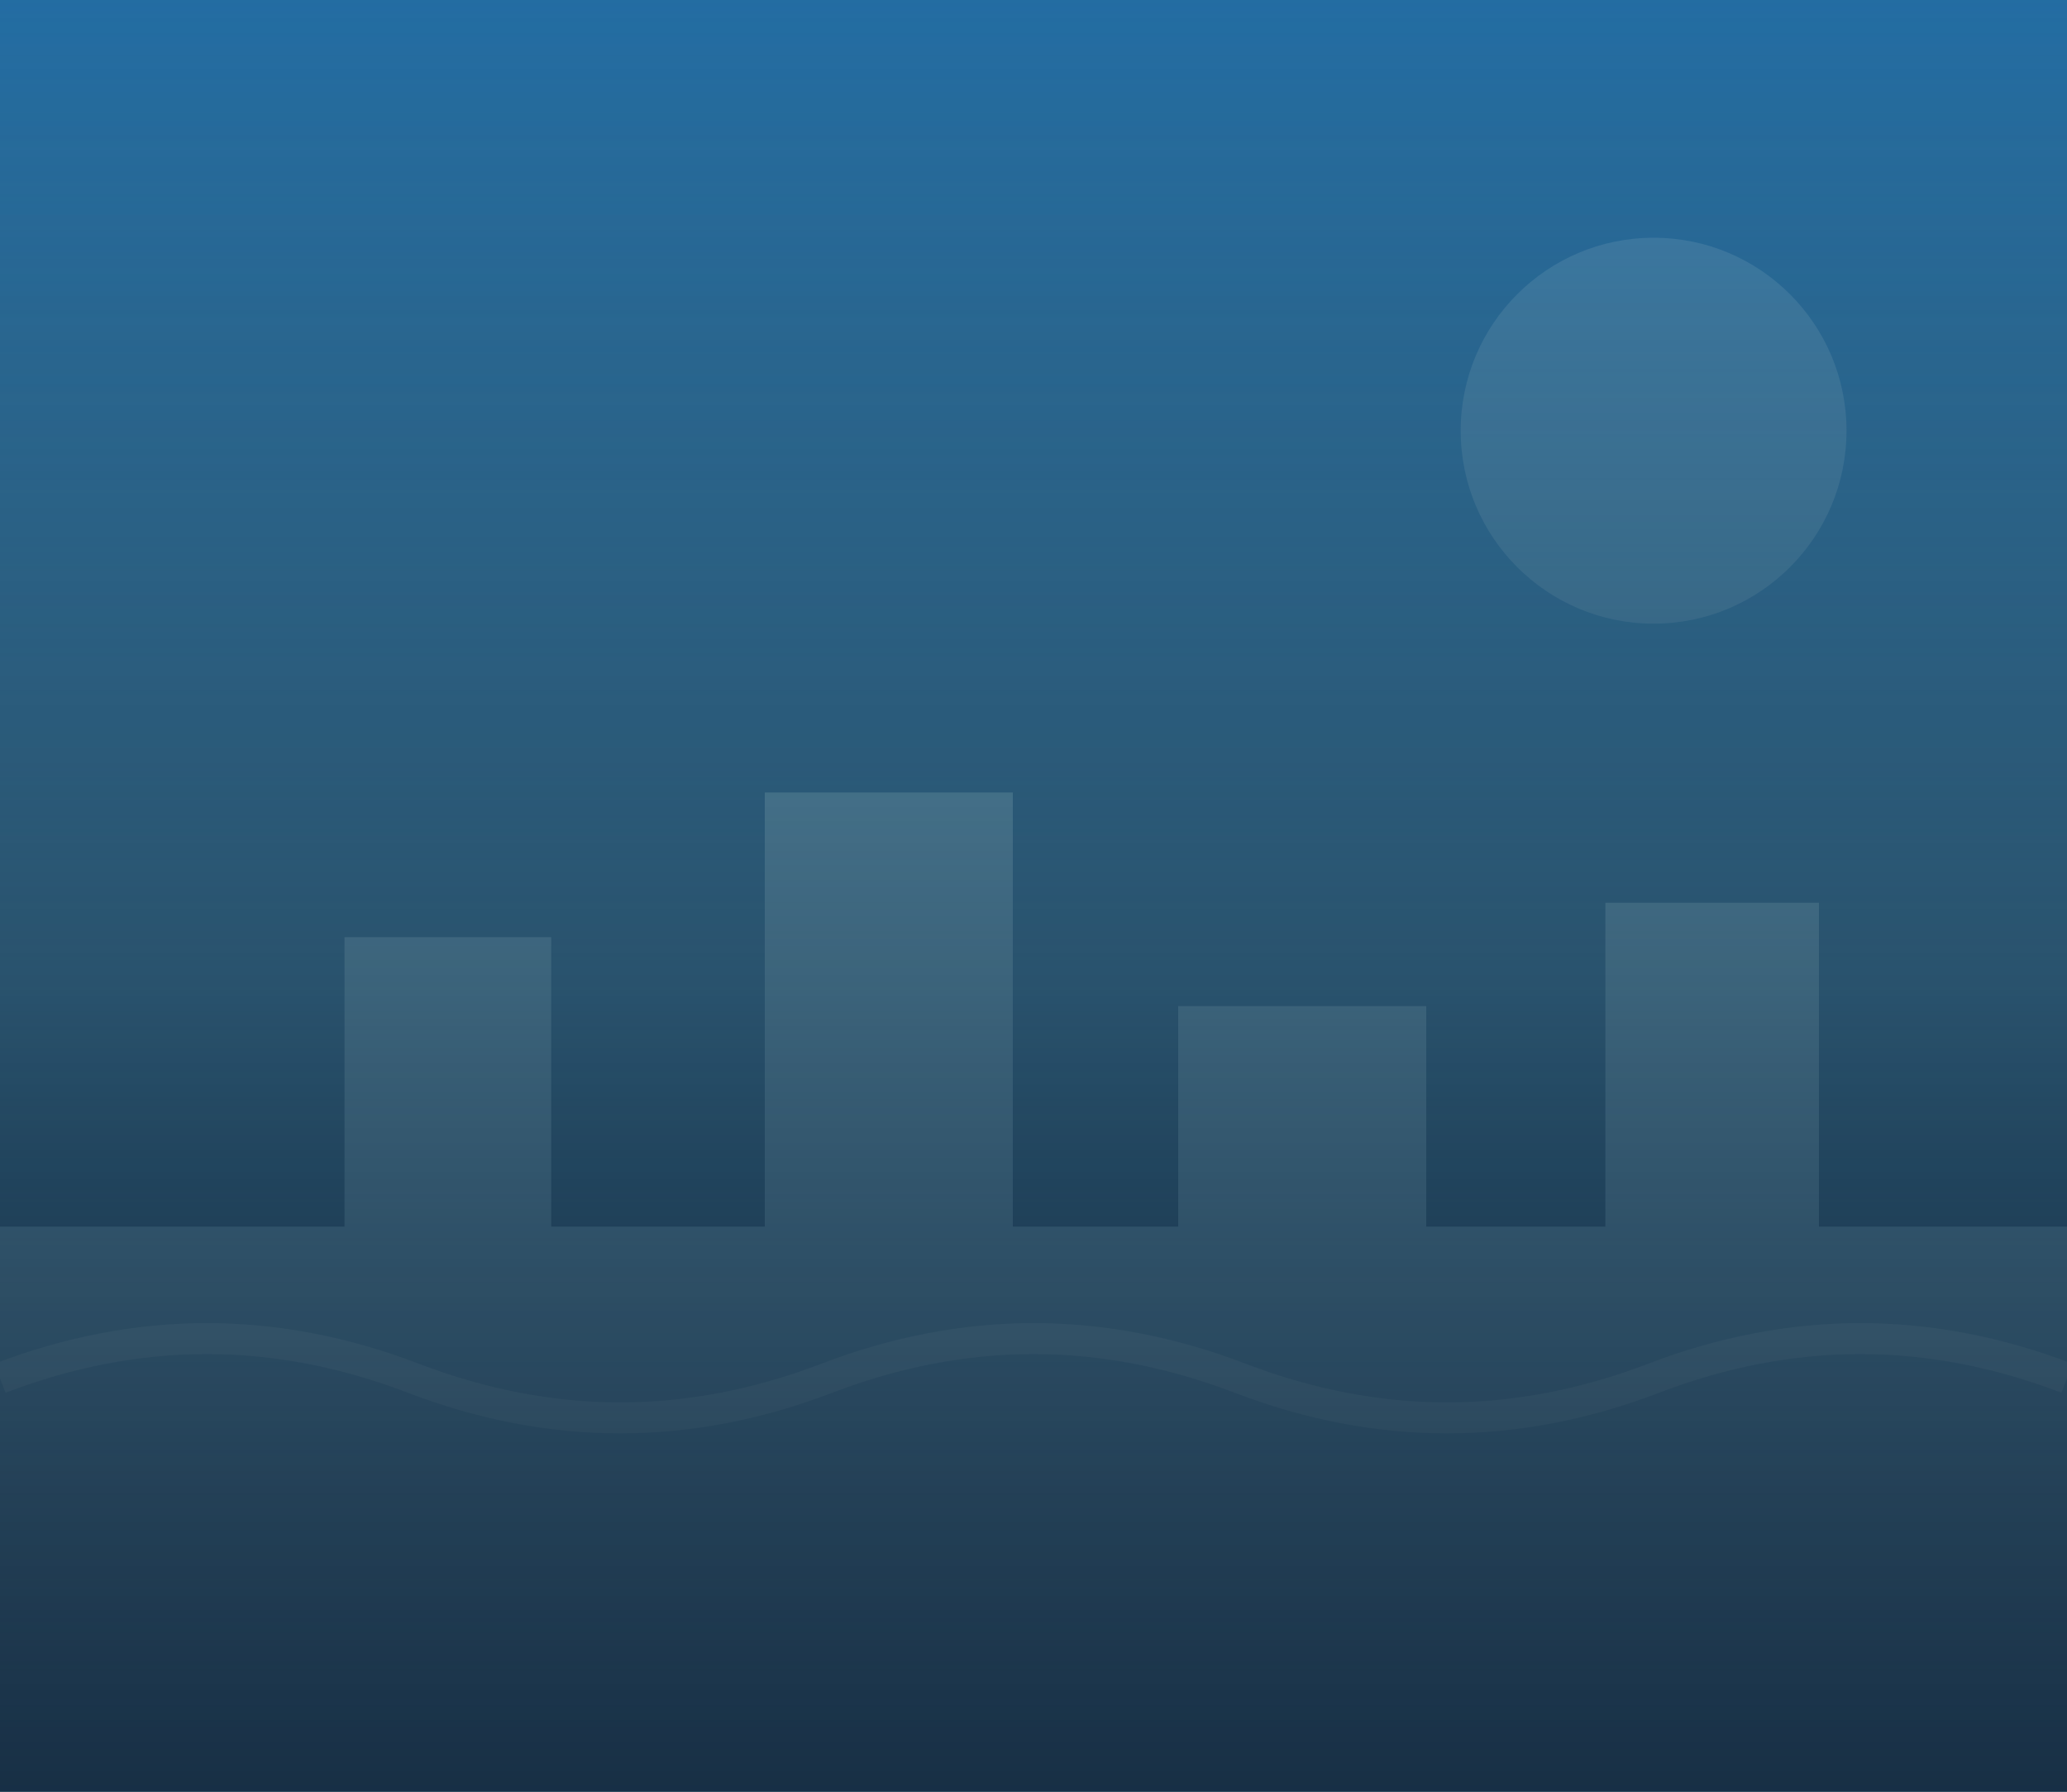
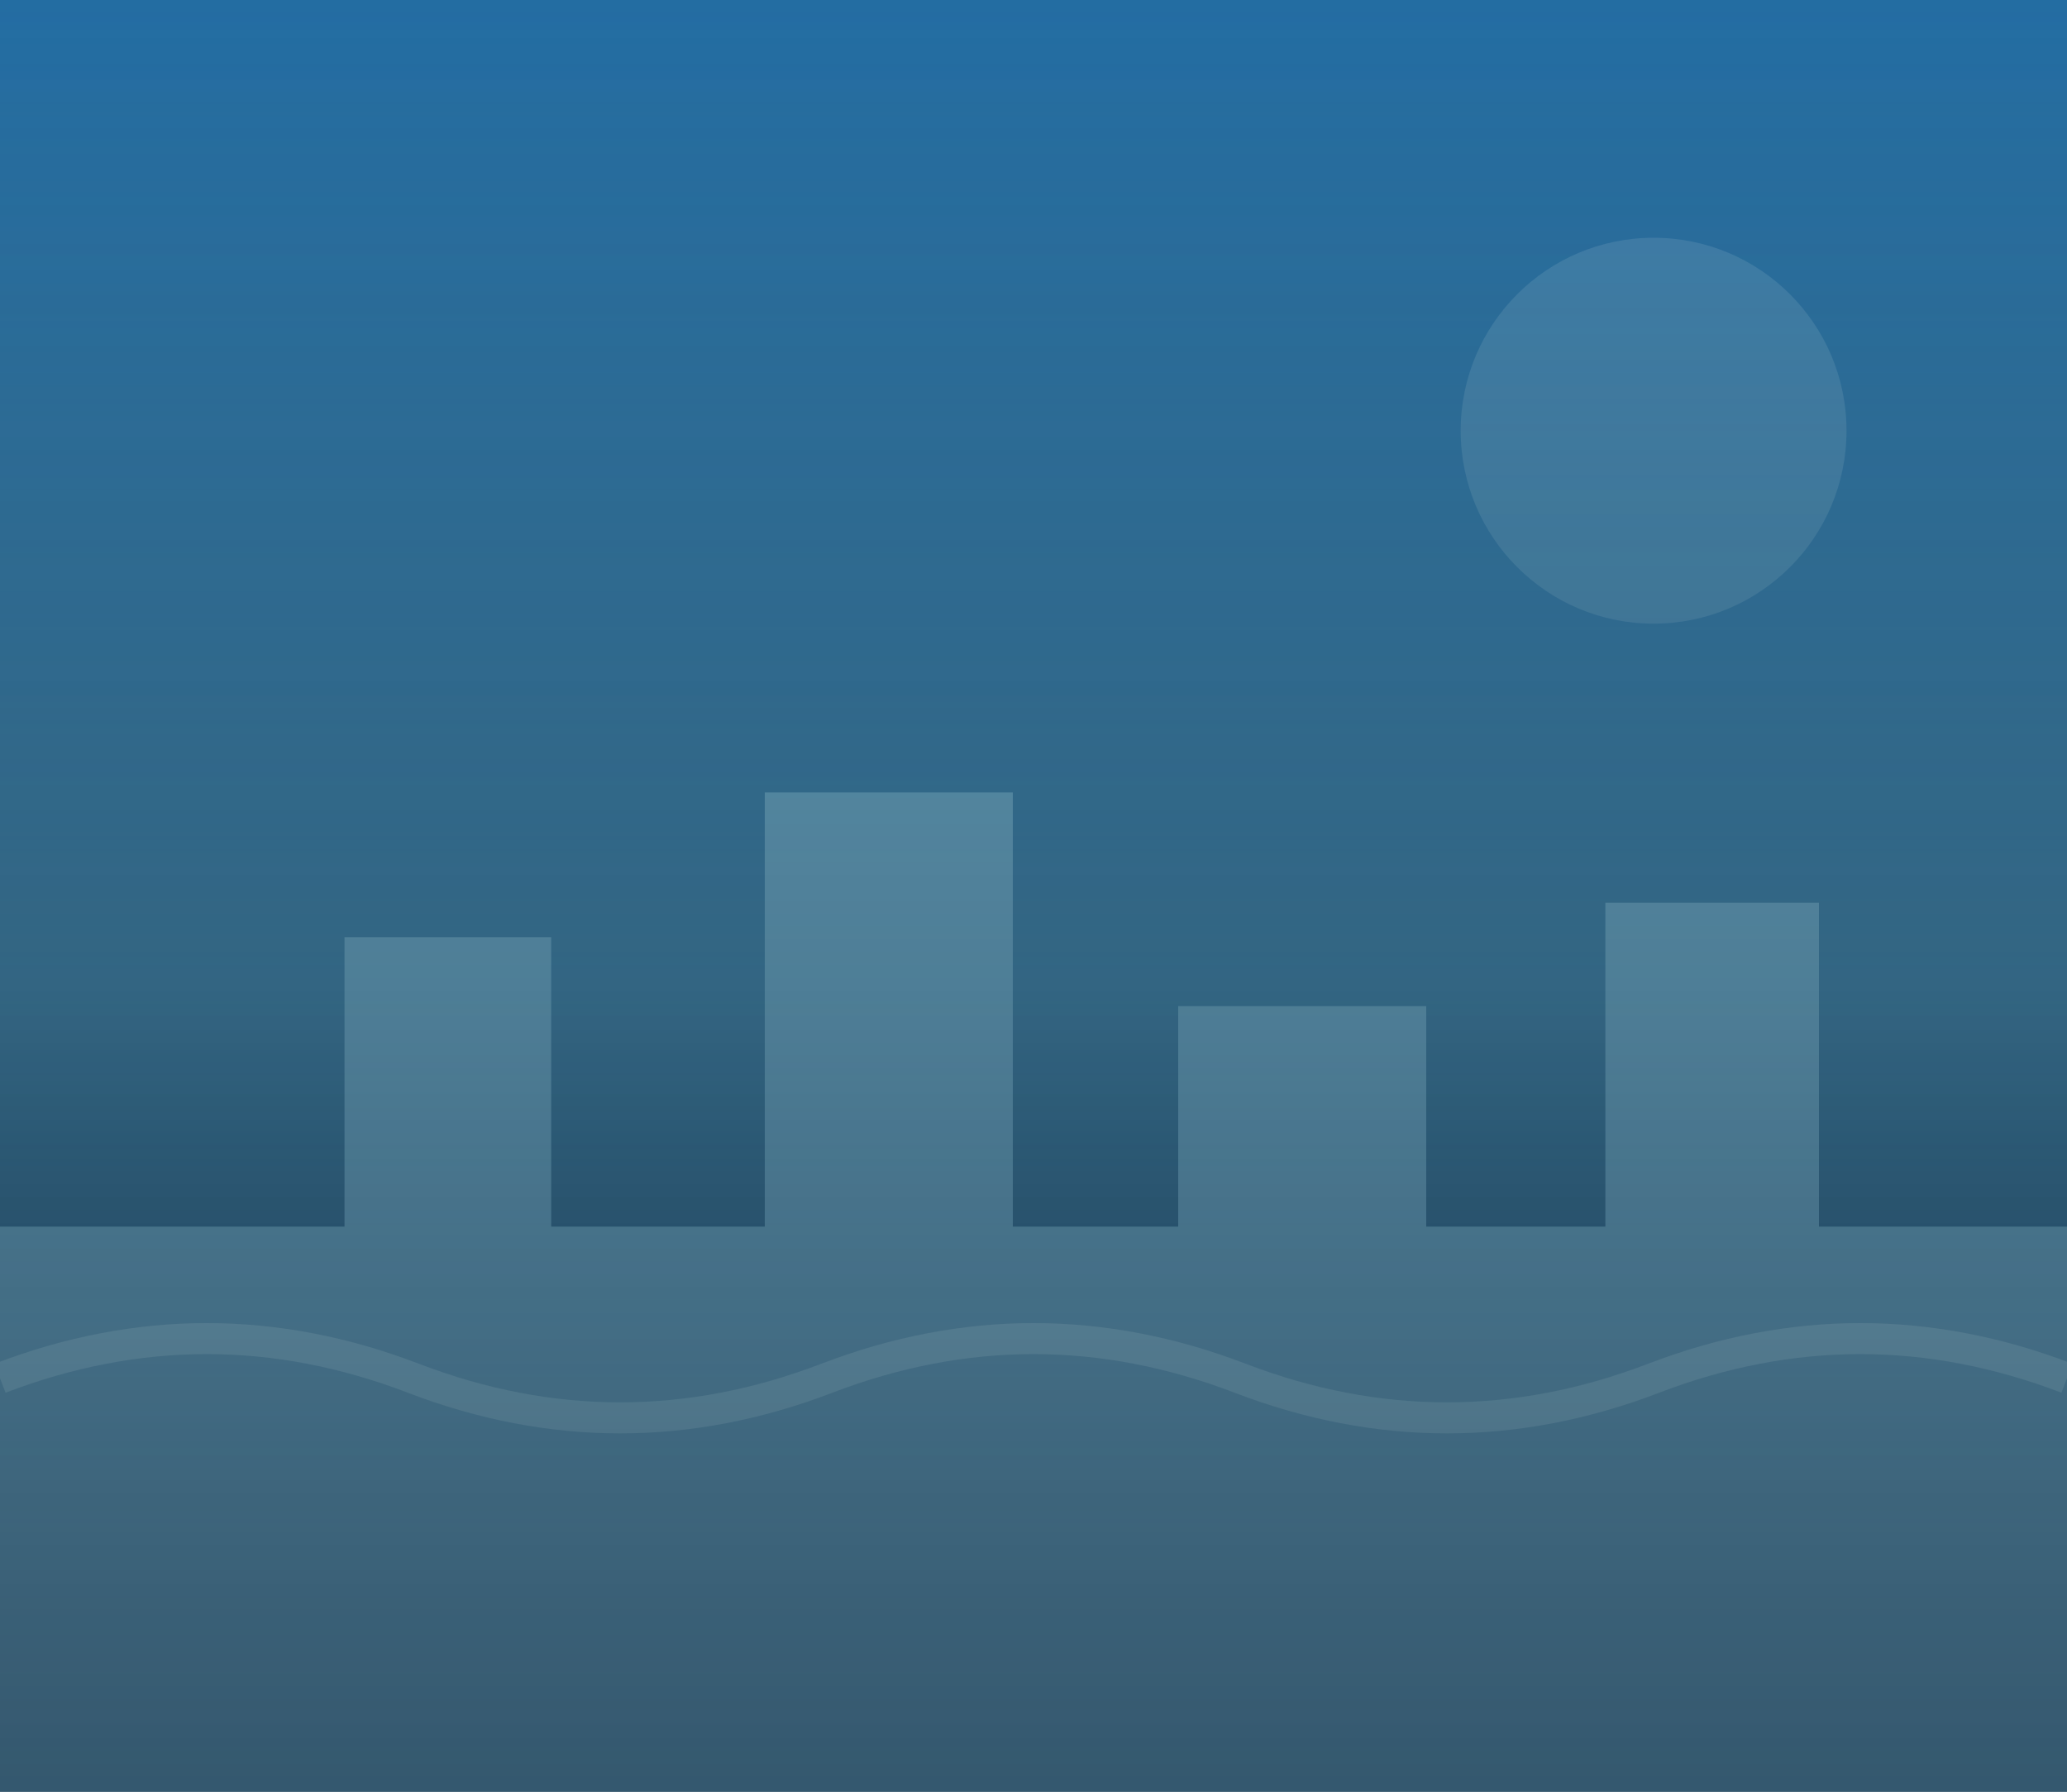
<svg xmlns="http://www.w3.org/2000/svg" viewBox="0 0 600 520" preserveAspectRatio="xMidYMid slice" role="img" aria-label="Coastal skyline">
  <defs>
    <linearGradient id="sky" x1="0" y1="0" x2="0" y2="1">
      <stop stop-color="#236da3" />
      <stop offset=".55" stop-color="#407e9e" />
      <stop offset="1" stop-color="#16384f" />
    </linearGradient>
    <linearGradient id="fade" x1="0" y1="0" x2="0" y2="1">
      <stop stop-color="#152c42" stop-opacity="0" />
-       <stop offset="1" stop-color="#152c42" stop-opacity=".97" />
+       <stop offset="1" stop-color="#152c42" stop-opacity=".55" />
    </linearGradient>
  </defs>
  <path fill="url(#sky)" d="M0 0h600v520H0z" />
  <circle cx="480" cy="125" r="56" fill="#d7edf2" opacity=".13" />
  <g fill="#78b1c8" opacity=".7">
    <path d="M0 356h100v-84h60v84h62V230h72v126h48v-64h72v64h52v-94h62v94h72v164H0Z" />
    <path d="M0 400q60-23 120 0t120 0 120 0 120 0 120 0" fill="none" stroke="#b6e4ee" stroke-width="9" opacity=".6" />
  </g>
  <path fill="url(#fade)" d="M0 0h600v520H0z" />
</svg>
